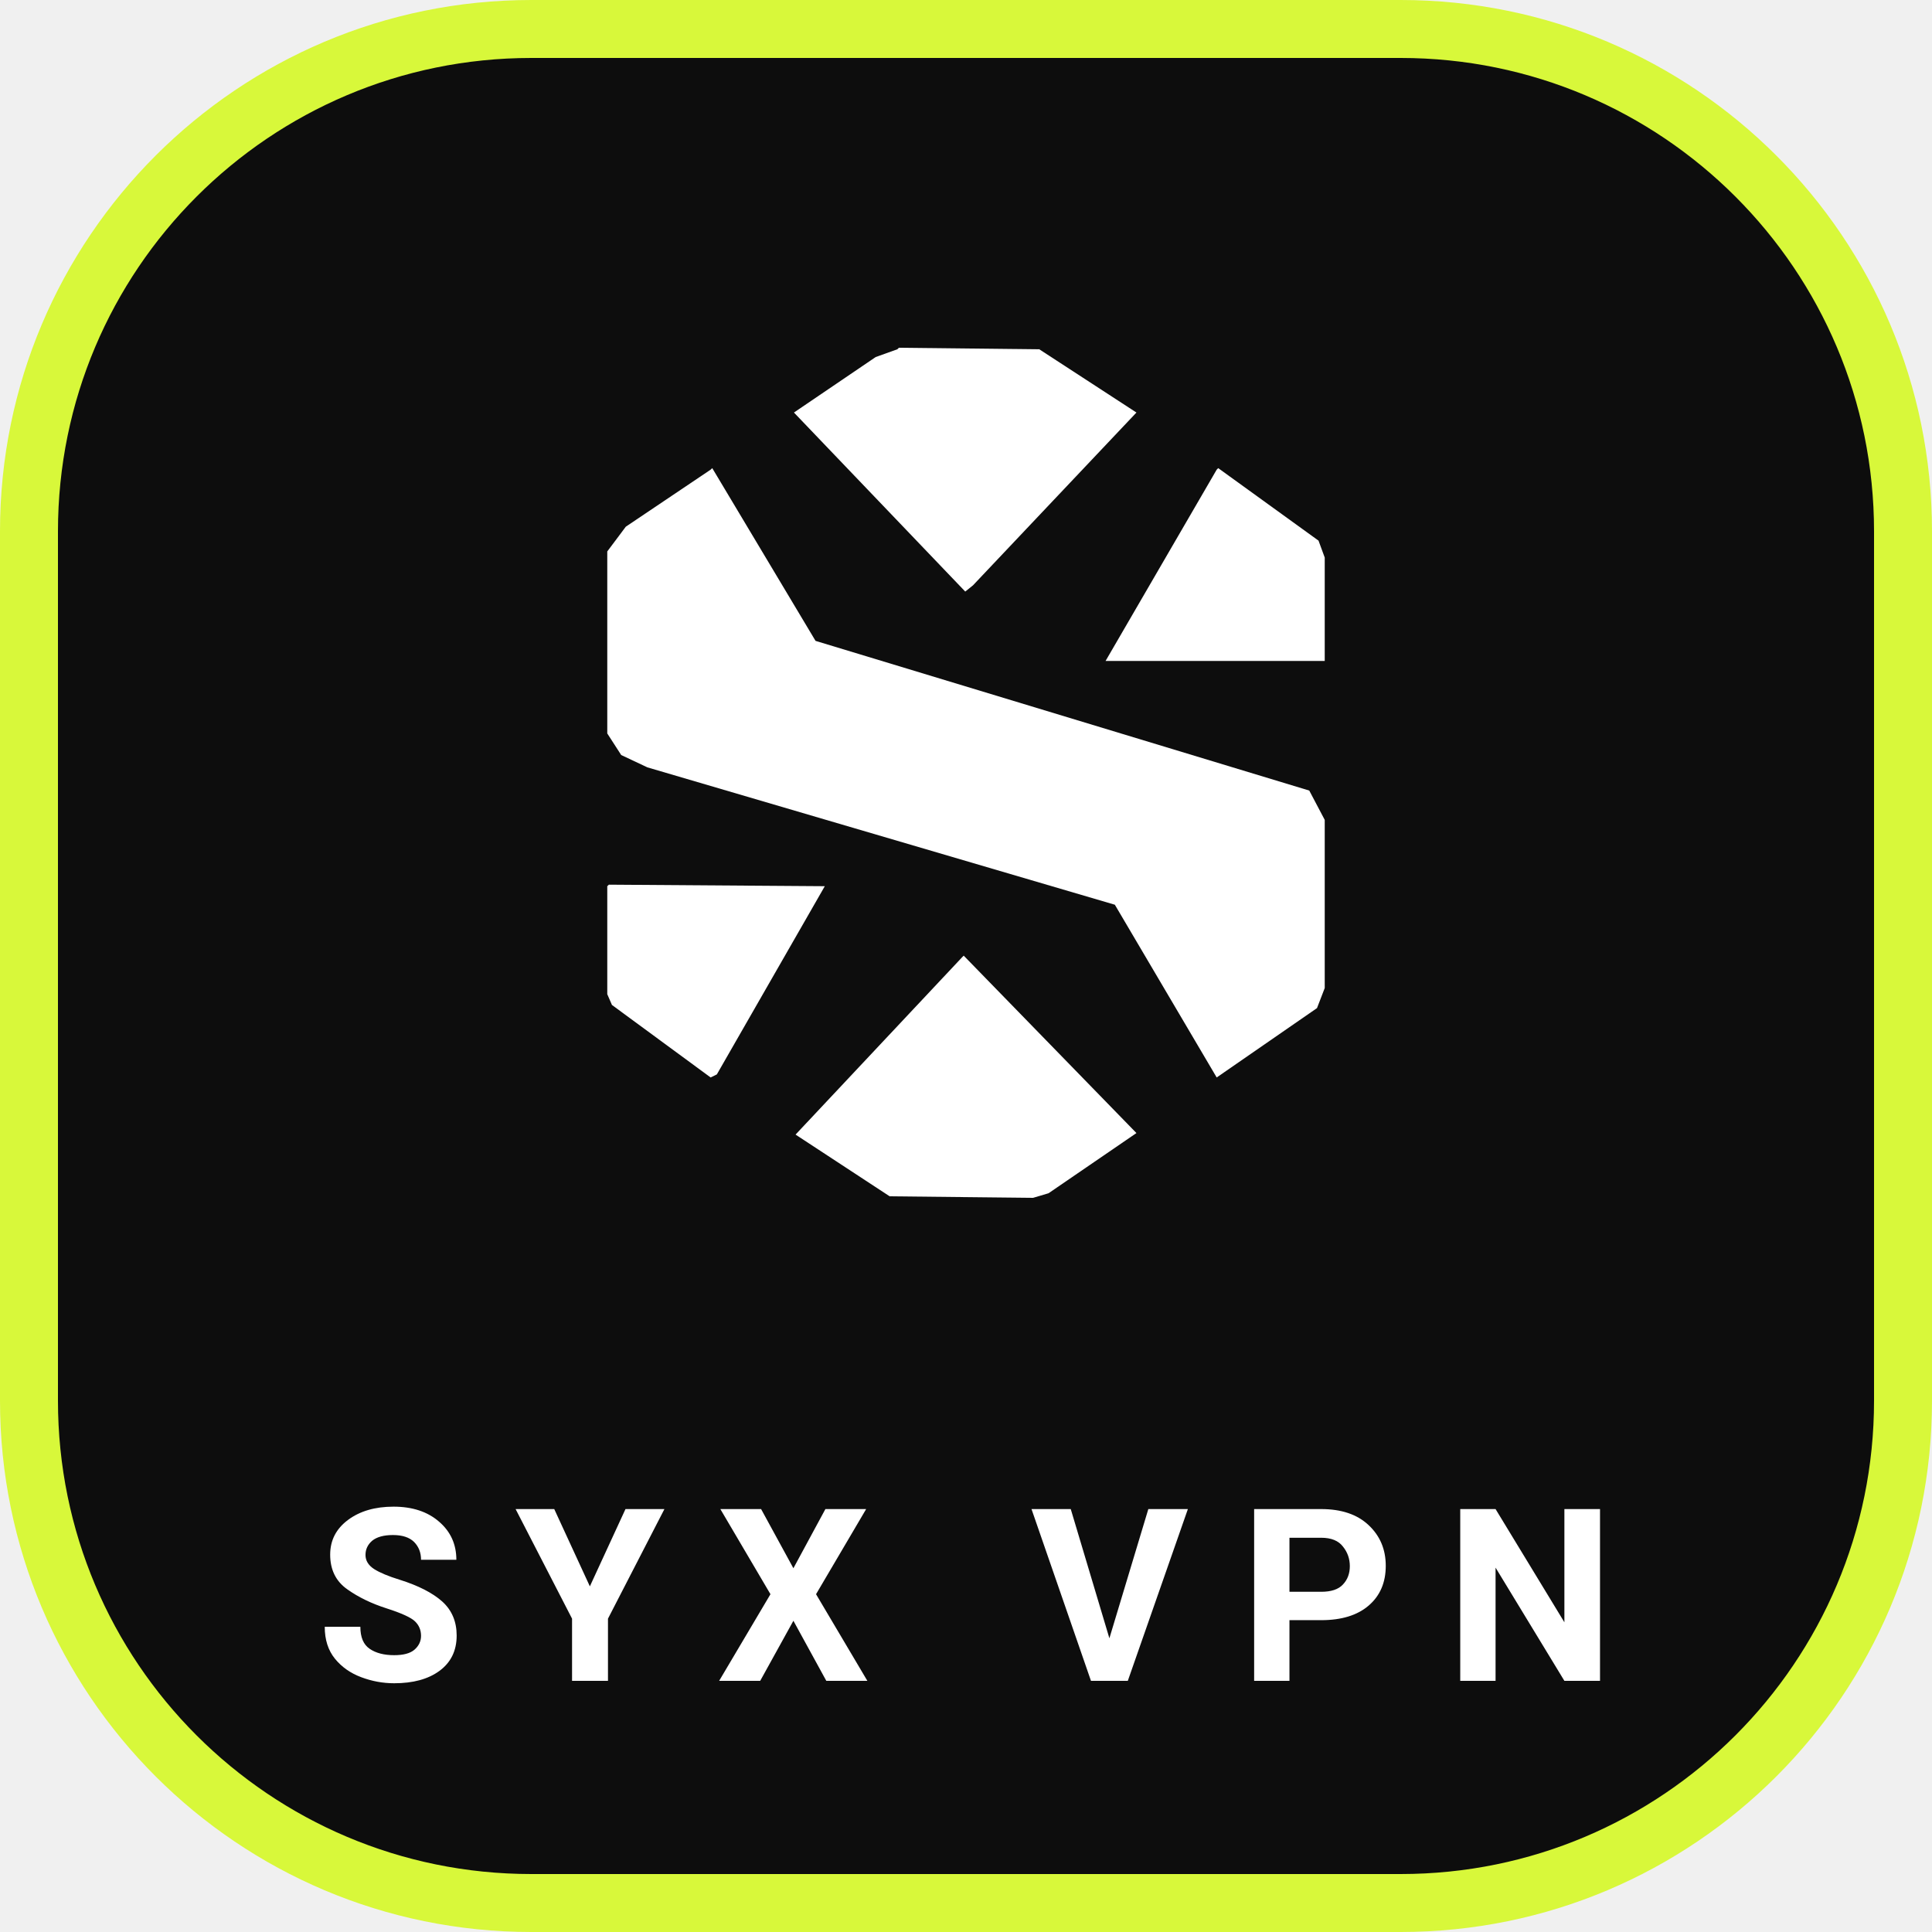
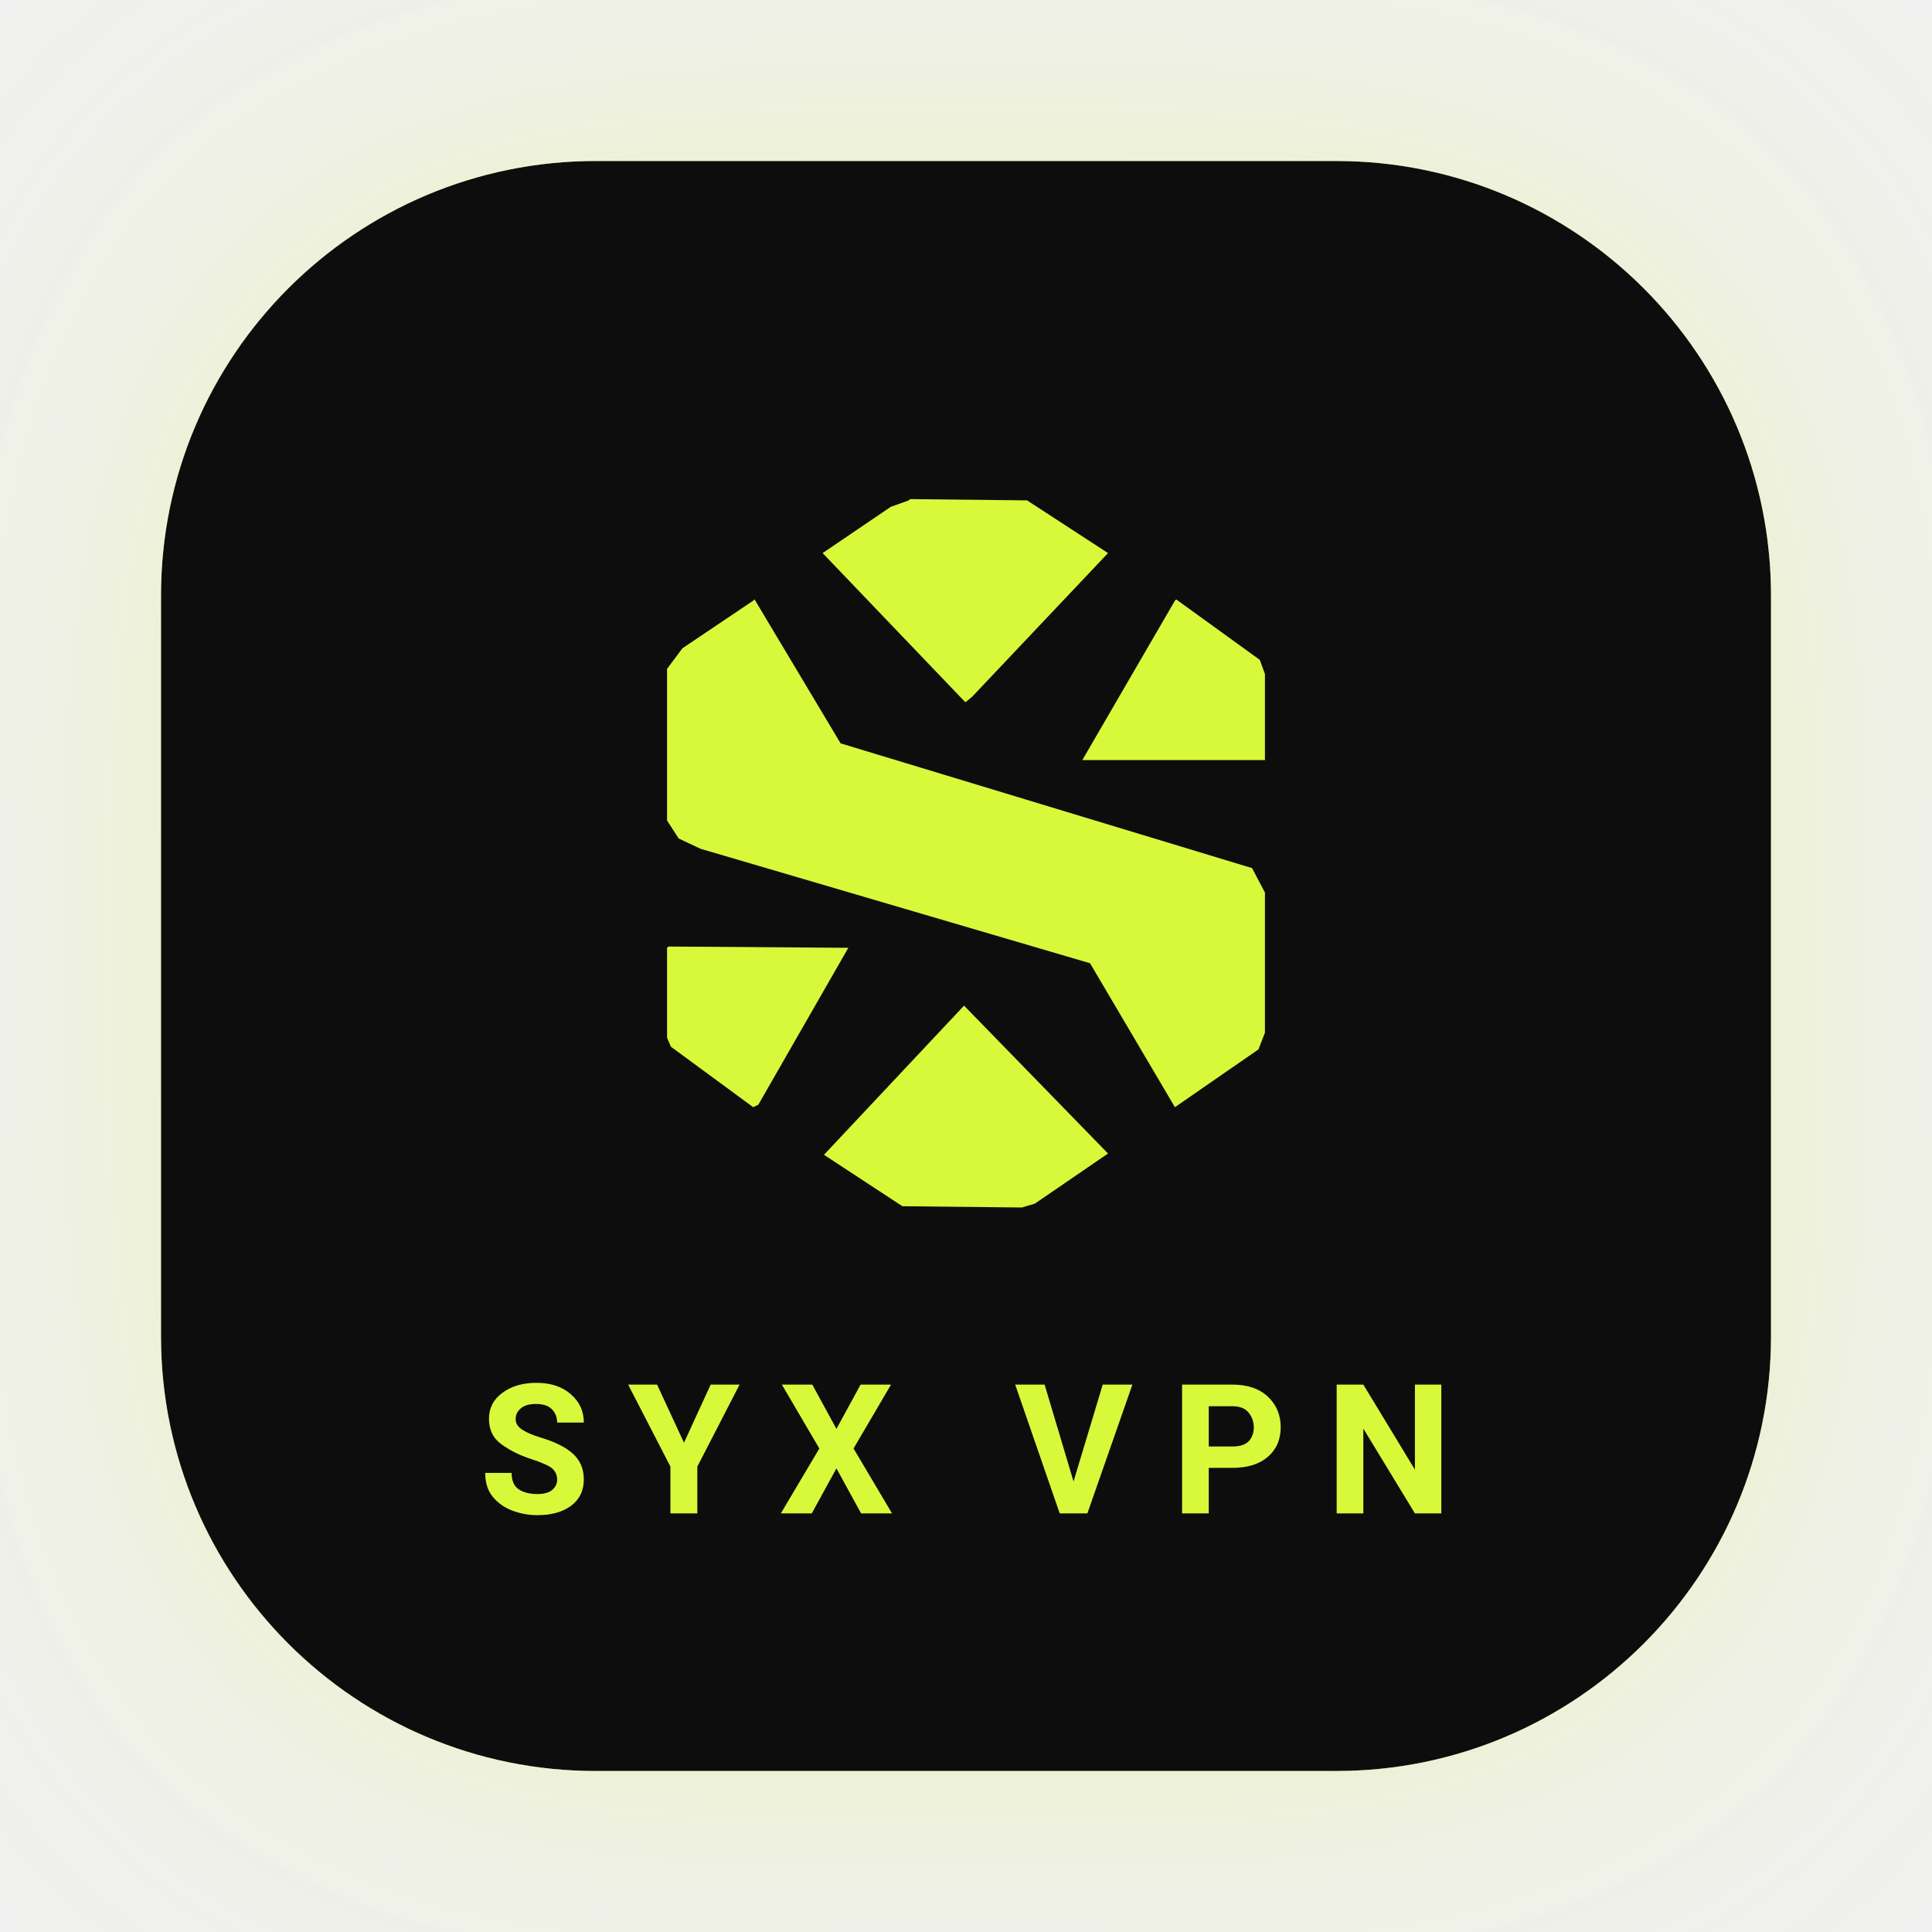
- <svg xmlns="http://www.w3.org/2000/svg" viewBox="0 0 100 100" role="img" aria-label="SyxVPN">
-   <rect x="1.5" y="1.5" width="97" height="97" rx="26" fill="#0d0d0d" stroke="#d8f83a" stroke-width="3" />
-   <g fill="#ffffff" transform="translate(28 18) scale(0.44)">
+ <svg xmlns="http://www.w3.org/2000/svg" viewBox="0 0 120 120" role="img" aria-label="SyxVPN">
+   <defs>
+     <filter id="syx-glow" x="-40%" y="-40%" width="180%" height="180%">
+       <feDropShadow dx="0" dy="0" stdDeviation="5.5" flood-color="#d8f83a" flood-opacity=".55" />
+       <feDropShadow dx="0" dy="0" stdDeviation="12" flood-color="#d8f83a" flood-opacity=".28" />
+     </filter>
+   </defs>
+   <rect x="10" y="10" width="100" height="100" rx="27" fill="#0d0d0d" filter="url(#syx-glow)" />
+   <g fill="#d8f83a" transform="translate(38 31) scale(0.44)">
    <path d="M20.15,14.16 32.30,34.48 90.38,52.09 92.20,55.54 92.20,75.32 91.29,77.68 79.49,85.84 67.51,65.52 12.52,49.36 9.44,47.91 7.80,45.37 7.80,23.96 9.98,21.05 19.96,14.34Z" />
    <path d="M42.11,0.00 58.62,0.18 70.05,7.62 50.82,27.95 49.91,28.68 29.76,7.62 39.38,1.09 41.92,0.18Z" />
    <path d="M49.73,71.51 70.05,92.38 59.71,99.46 57.89,100.00 41.02,99.82 29.95,92.56 49.55,71.69Z" />
    <path d="M79.67,14.16 91.47,22.69 92.20,24.68 92.20,36.84 66.42,36.84 79.49,14.34Z" />
    <path d="M7.99,63.16 33.39,63.34 20.69,85.48 19.96,85.84 8.35,77.31 7.80,76.04 7.80,63.34Z" />
  </g>
-   <text x="50" y="87" text-anchor="middle" fill="#ffffff" font-family="system-ui, -apple-system, 'Segoe UI', Roboto, Helvetica, Arial, sans-serif" font-size="12.5" font-weight="700" letter-spacing="2.6">SYX VPN</text>
+   <text x="60" y="94" text-anchor="middle" fill="#d8f83a" font-family="system-ui, -apple-system, 'Segoe UI', Roboto, Helvetica, Arial, sans-serif" font-size="11.25" font-weight="700" letter-spacing="2.34">SYX VPN</text>
</svg>
